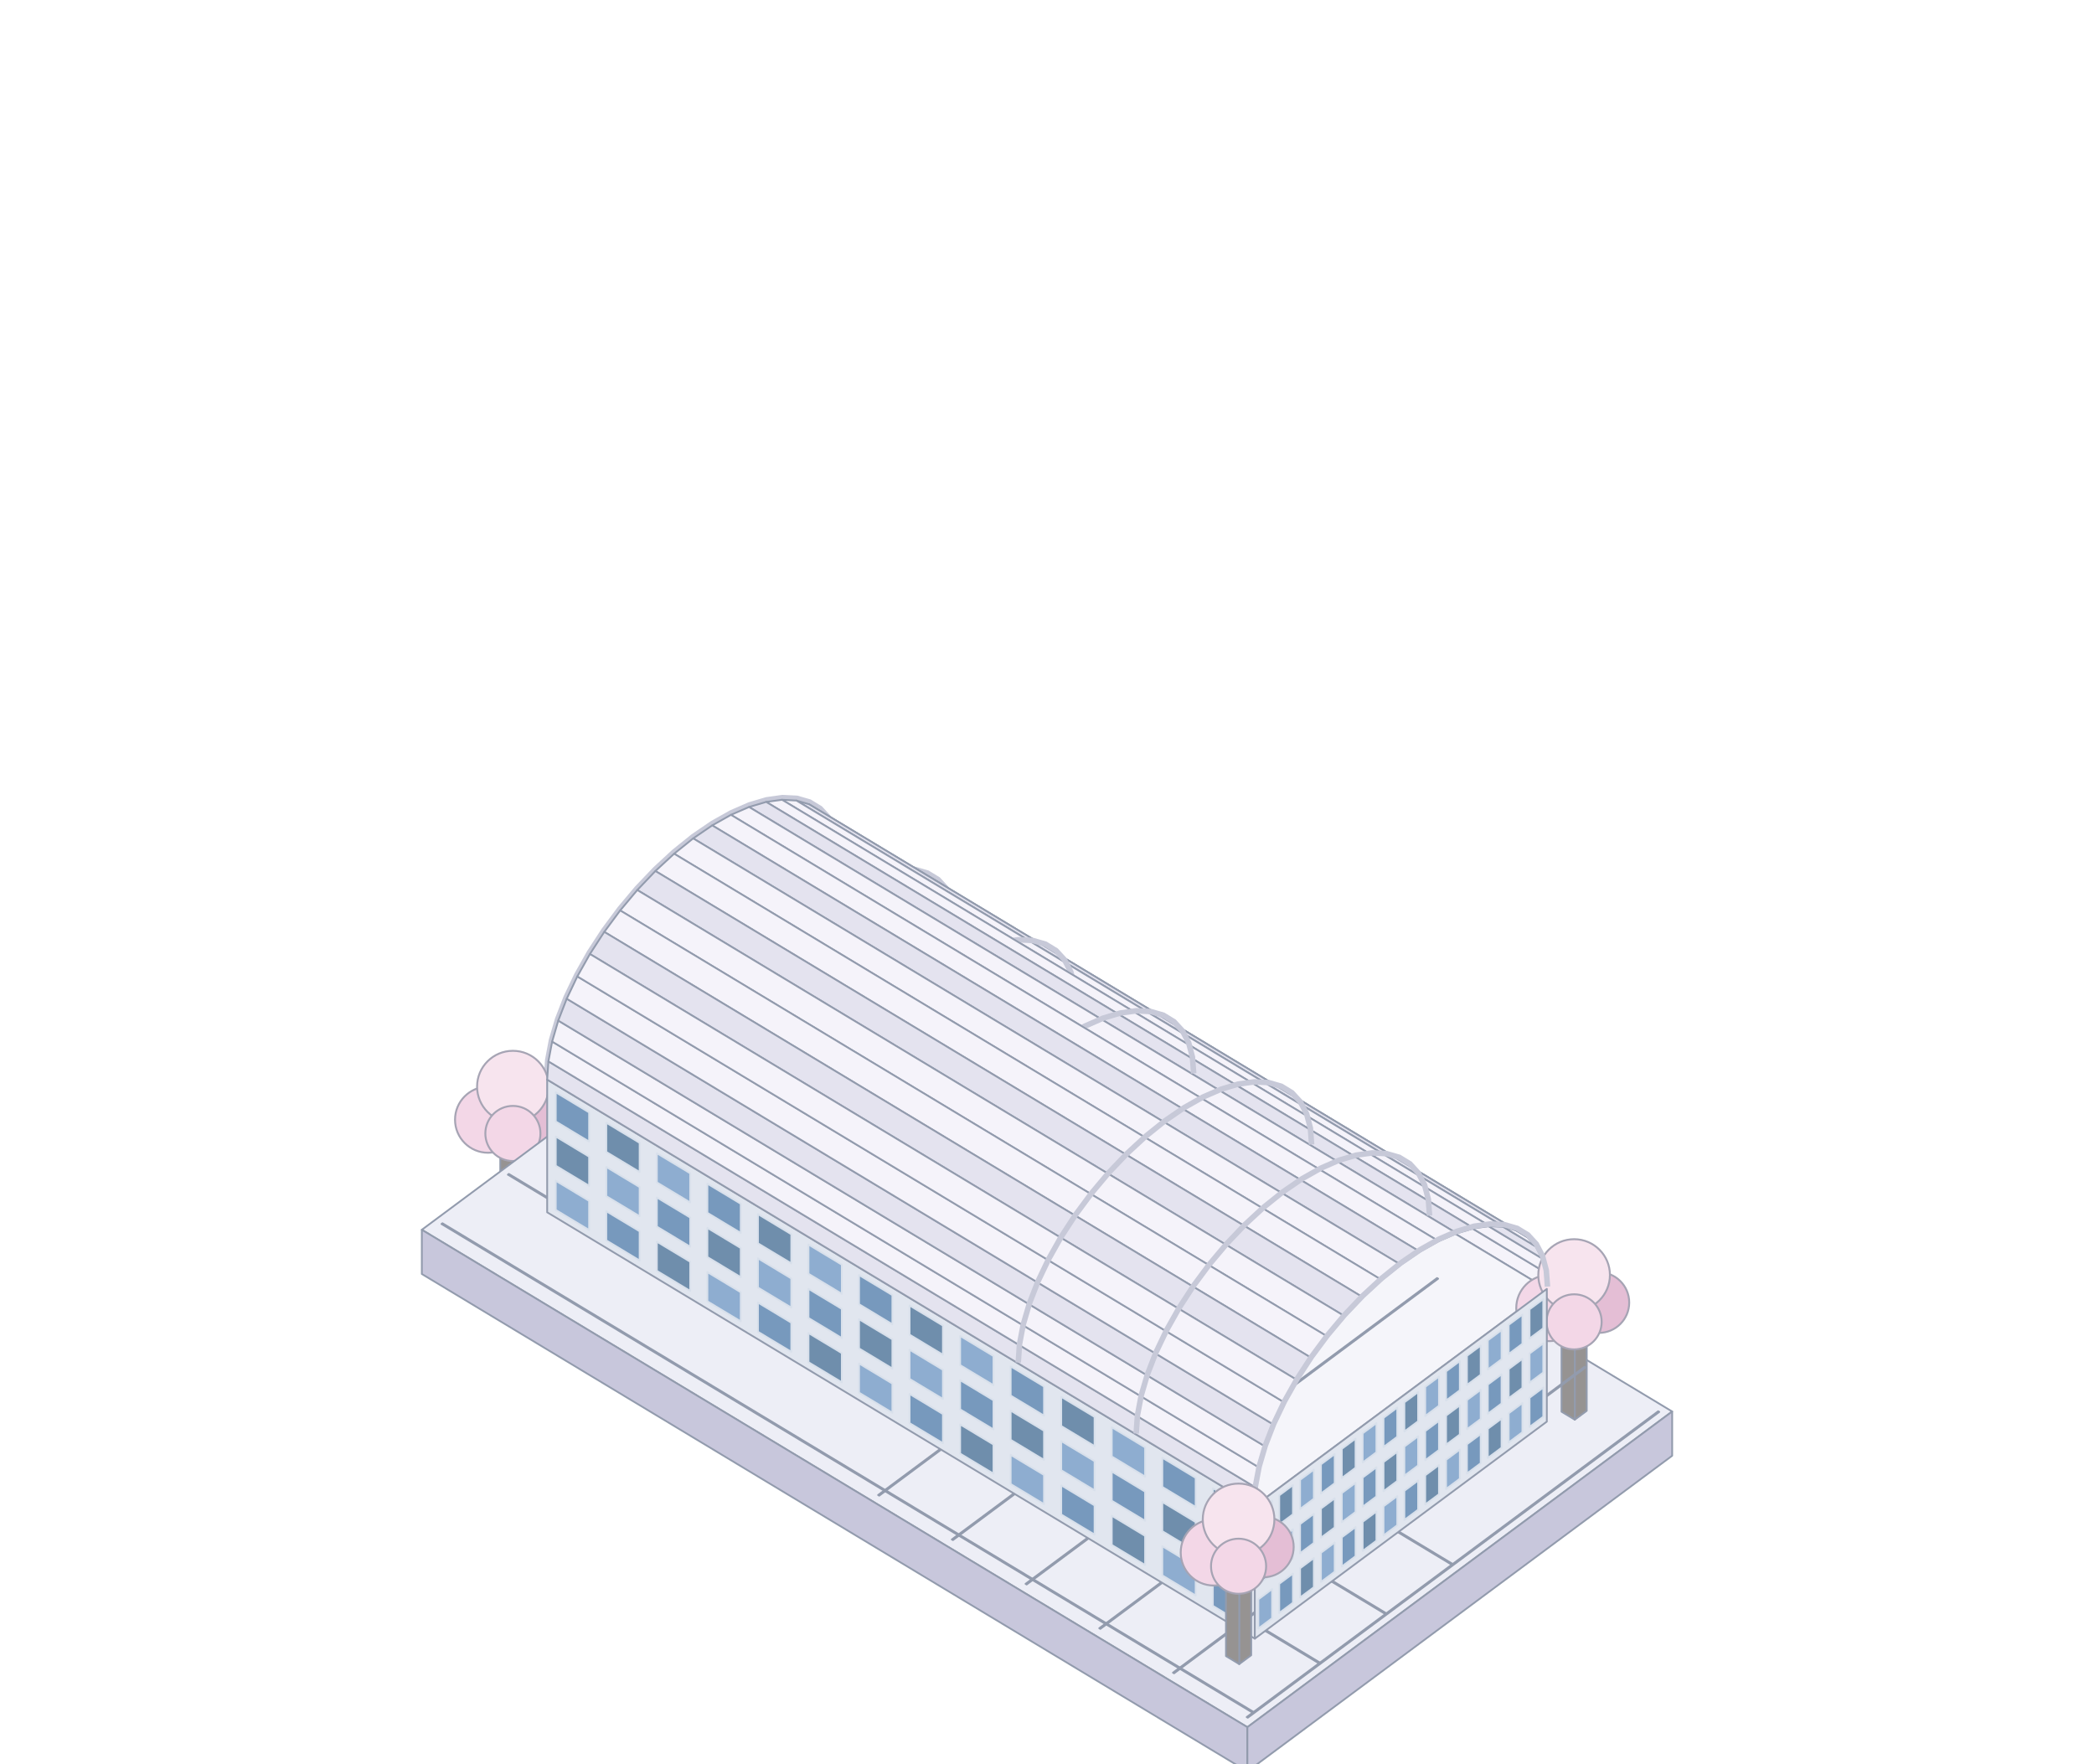
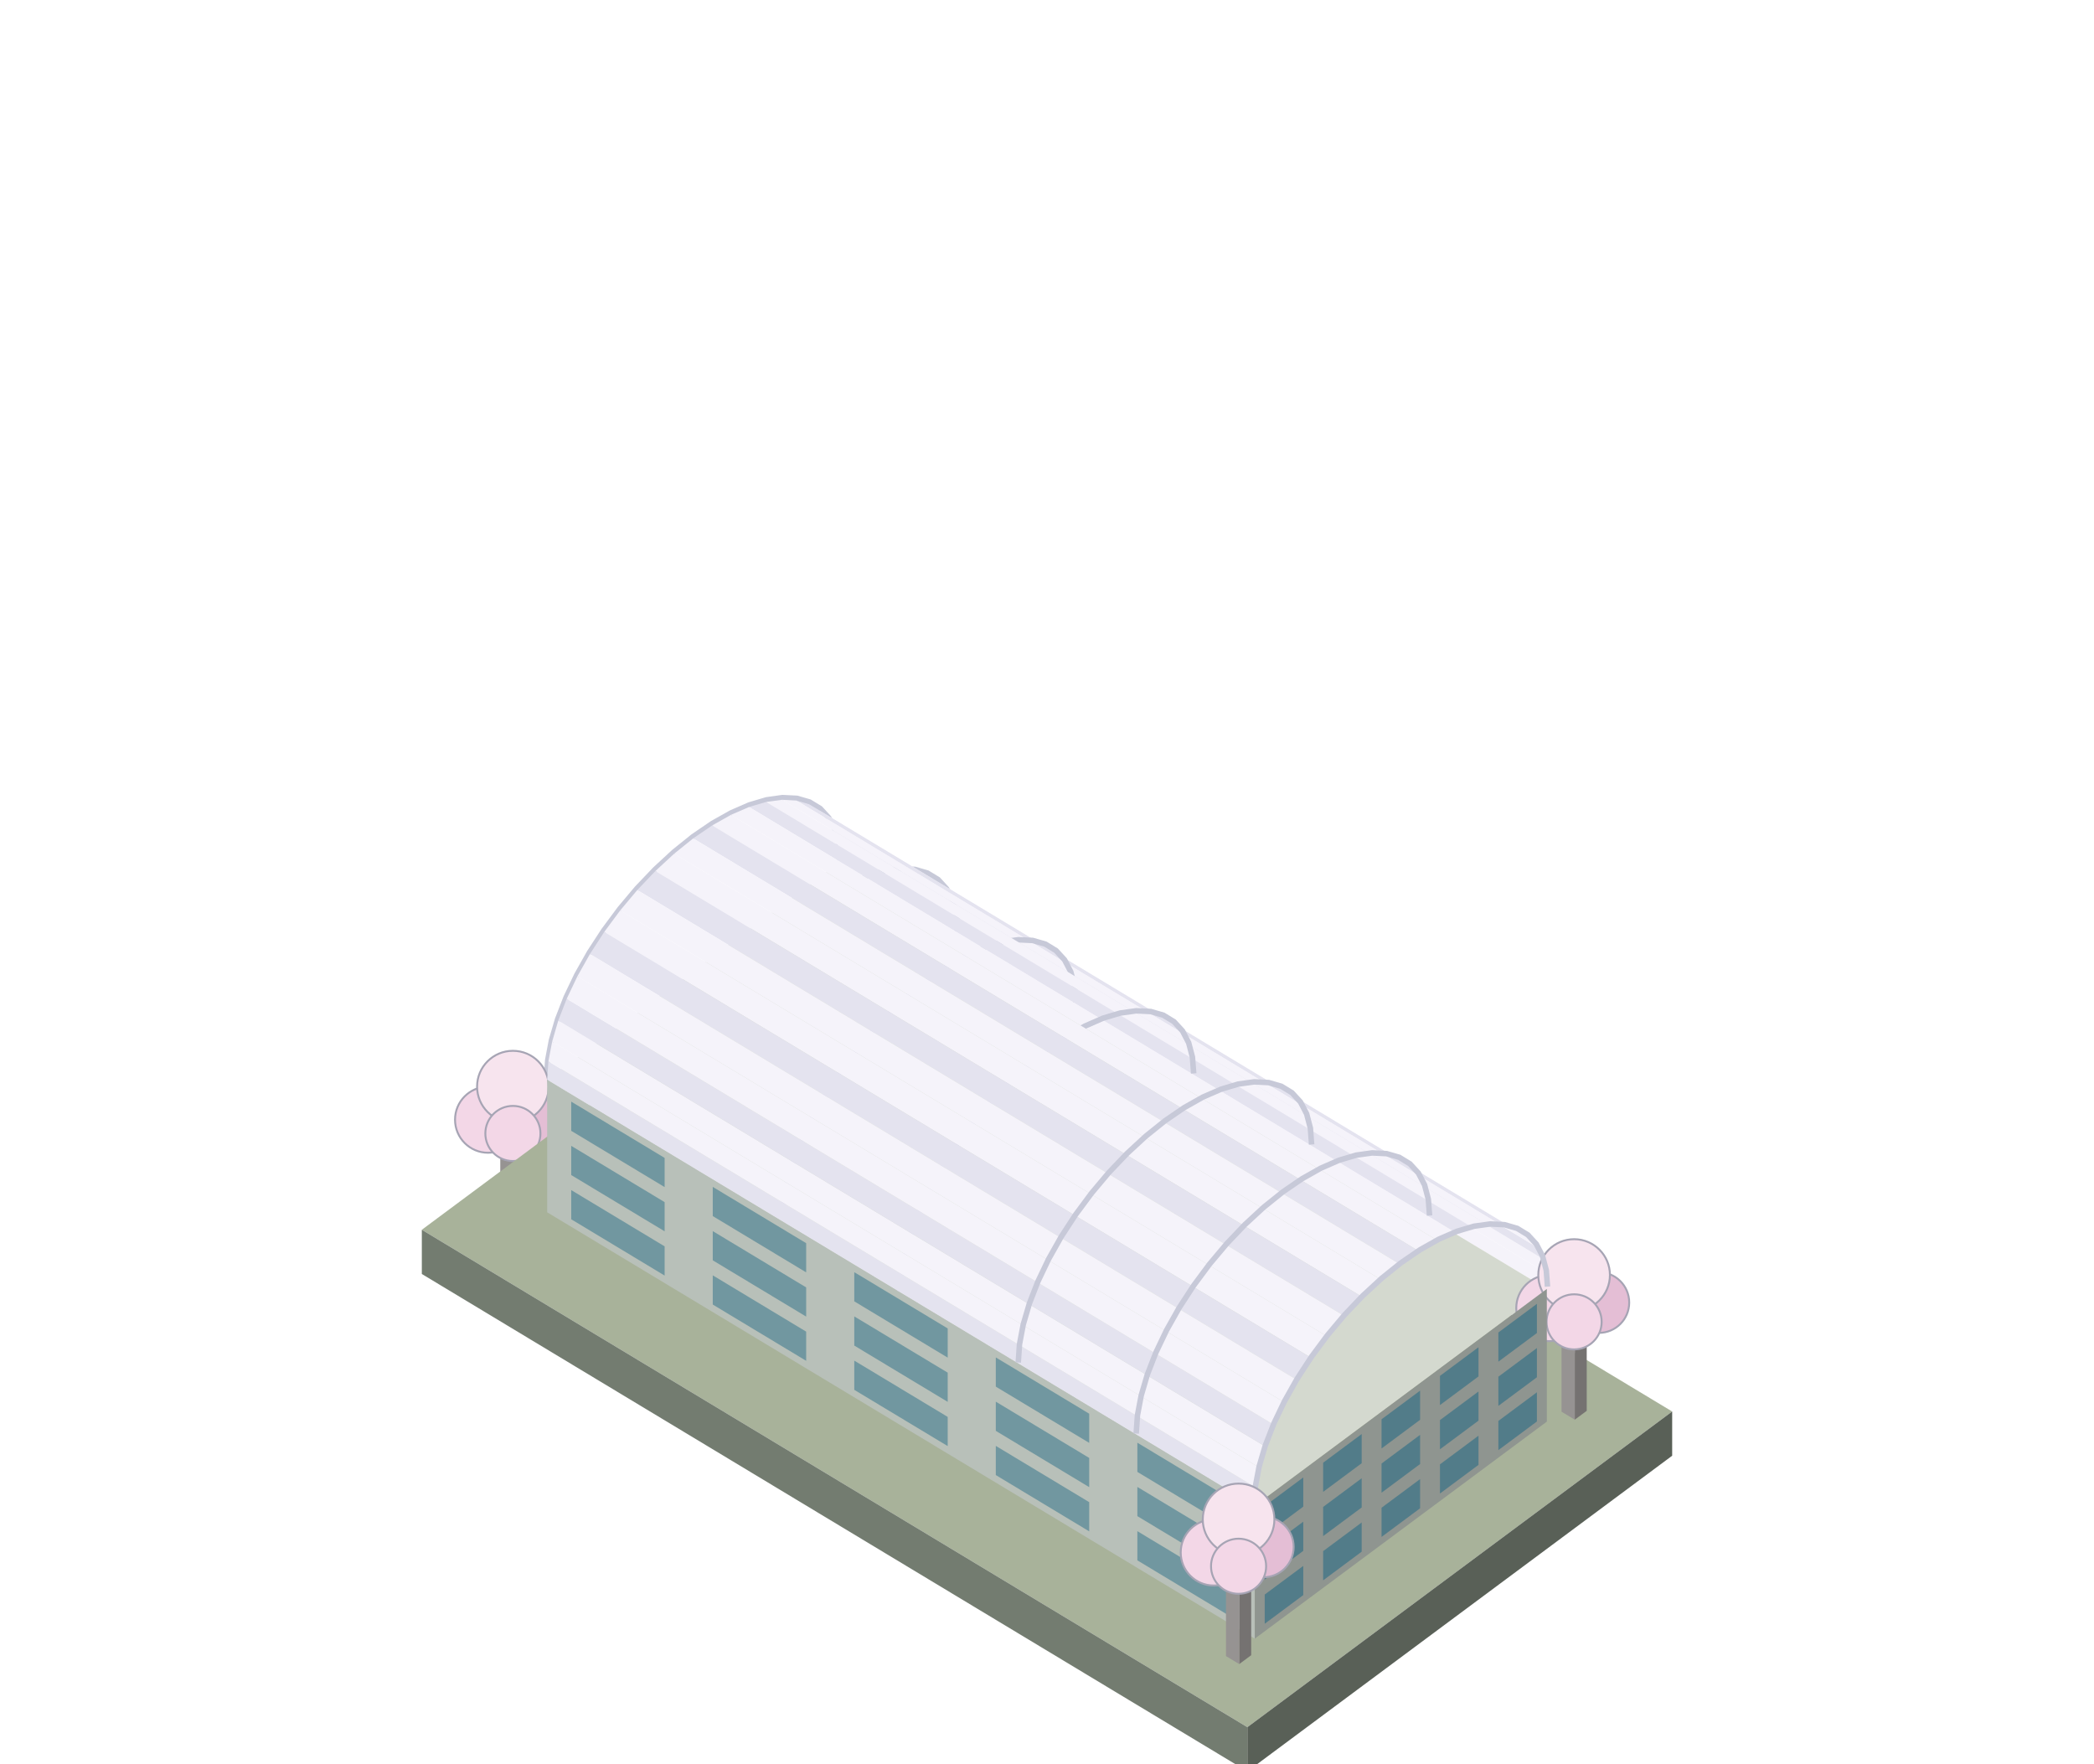
<svg xmlns="http://www.w3.org/2000/svg" width="760" height="640" viewBox="0 0 760 640">
-   <polygon points="307.53,334.90 307.93,335.14 158.58,446.13 158.18,445.89" fill="#d5d9e5" stroke="#929bad" stroke-width="0.65" stroke-linejoin="round" />
-   <polygon points="334.29,351.02 334.69,351.26 185.34,462.25 184.94,462.01" fill="#d5d9e5" stroke="#929bad" stroke-width="0.65" stroke-linejoin="round" />
-   <polygon points="361.04,367.14 361.44,367.38 212.09,478.37 211.69,478.12" fill="#d5d9e5" stroke="#929bad" stroke-width="0.65" stroke-linejoin="round" />
-   <polygon points="305.12,336.55 599.41,513.86 599.05,514.13 304.76,336.82" fill="#d5d9e5" stroke="#929bad" stroke-width="0.65" stroke-linejoin="round" />
-   <polygon points="387.79,383.25 388.19,383.50 238.84,494.48 238.44,494.24" fill="#d5d9e5" stroke="#929bad" stroke-width="0.65" stroke-linejoin="round" />
-   <polygon points="281.03,354.46 575.32,531.76 574.96,532.03 280.67,354.72" fill="#d5d9e5" stroke="#929bad" stroke-width="0.65" stroke-linejoin="round" />
-   <polygon points="414.55,399.37 414.95,399.61 265.60,510.60 265.20,510.36" fill="#d5d9e5" stroke="#929bad" stroke-width="0.65" stroke-linejoin="round" />
-   <polygon points="190.72,443.68 186.39,446.90 186.39,418.81 190.72,415.58" fill="#969392" stroke="#929bad" stroke-width="0.65" stroke-linejoin="round" />
-   <polygon points="186.39,446.90 181.57,444.00 181.57,415.91 186.39,418.81" fill="#969392" stroke="#929bad" stroke-width="0.65" stroke-linejoin="round" />
-   <polygon points="256.95,372.36 551.23,549.66 550.87,549.93 256.58,372.63" fill="#d5d9e5" stroke="#929bad" stroke-width="0.65" stroke-linejoin="round" />
-   <polygon points="185.91,412.68 190.72,415.58 186.39,418.81 181.57,415.91" fill="#aaa0a1" stroke="#929bad" stroke-width="0.65" stroke-linejoin="round" />
-   <polygon points="441.30,415.49 441.70,415.73 292.35,526.72 291.95,526.48" fill="#d5d9e5" stroke="#929bad" stroke-width="0.65" stroke-linejoin="round" />
+   <polygon points="190.72,443.68 186.39,446.90 186.39,418.81 190.72,415.58" fill="#757271" stroke="none" stroke-width="0" stroke-linejoin="round" />
+   <polygon points="186.39,446.90 181.57,444.00 181.57,415.91 186.39,418.81" fill="#969392" stroke="none" stroke-width="0" stroke-linejoin="round" />
+   <polygon points="185.91,412.68 190.72,415.58 186.39,418.81 181.57,415.91" fill="#aaa0a1" stroke="none" stroke-width="0" stroke-linejoin="round" />
  <polyline points="198.35,391.34 198.80,384.72 200.16,377.53 202.40,369.90 205.48,361.96 209.35,353.85 213.94,345.70 219.18,337.66 224.97,329.86 231.21,322.43 237.81,315.51 244.64,309.20 251.58,303.62 258.53,298.87 265.36,295.03 271.96,292.15 278.20,290.30 283.99,289.49 289.23,289.75 293.82,291.08 297.69,293.44 300.77,296.80 303.01,301.10 304.37,306.27 304.82,312.22" fill="none" stroke="#c7c9d8" stroke-width="2" />
  <circle cx="177.15" cy="406.38" r="12" fill="#f3d7e7" stroke="#a6a4b4" stroke-width=".7" />
  <circle cx="195.15" cy="404.38" r="11" fill="#e4bed5" stroke="#a6a4b4" stroke-width=".7" />
  <circle cx="186.15" cy="394.38" r="13" fill="#f7e4ee" stroke="#a6a4b4" stroke-width=".7" />
  <circle cx="186.15" cy="411.38" r="10" fill="#f3d7e7" stroke="#a6a4b4" stroke-width=".7" />
-   <polygon points="307.27,331.76 606.90,512.29 452.73,626.86 153.10,446.33" fill="#edeef6" stroke="#929bad" stroke-width="0.65" stroke-linejoin="round" />
-   <polygon points="232.86,390.26 527.14,567.56 526.78,567.83 232.50,390.53" fill="#d5d9e5" stroke="#929bad" stroke-width="0.65" stroke-linejoin="round" />
-   <polygon points="304.13,307.12 304.58,313.07 561.41,467.80 560.96,461.86" fill="#f5f3fa" stroke="#929bad" stroke-width="0.65" stroke-linejoin="round" />
-   <polygon points="468.05,431.61 468.45,431.85 319.10,542.84 318.70,542.60" fill="#d5d9e5" stroke="#929bad" stroke-width="0.65" stroke-linejoin="round" />
-   <polygon points="302.77,301.94 304.13,307.12 560.96,461.86 559.60,456.68" fill="#f5f3fa" stroke="#929bad" stroke-width="0.65" stroke-linejoin="round" />
-   <polygon points="300.55,297.64 302.77,301.94 559.60,456.68 557.38,452.37" fill="#e4e3ef" stroke="#929bad" stroke-width="0.65" stroke-linejoin="round" />
-   <polygon points="208.77,408.16 503.05,585.46 502.69,585.73 208.41,408.43" fill="#d5d9e5" stroke="#929bad" stroke-width="0.65" stroke-linejoin="round" />
+   <polygon points="307.27,331.76 606.90,512.29 452.73,626.86 153.10,446.33" fill="#a8b29a" stroke="none" stroke-width="0" stroke-linejoin="round" />
+   <polygon points="304.13,307.12 304.58,313.07 561.41,467.80 560.96,461.86" fill="#f5f3fa" stroke="none" stroke-width="0" stroke-linejoin="round" />
+   <polygon points="302.77,301.94 304.13,307.12 560.96,461.86 559.60,456.68" fill="#f5f3fa" stroke="none" stroke-width="0" stroke-linejoin="round" />
+   <polygon points="300.55,297.64 302.77,301.94 559.60,456.68 557.38,452.37" fill="#e4e3ef" stroke="none" stroke-width="0" stroke-linejoin="round" />
  <polyline points="241.15,417.13 241.61,410.51 242.97,403.32 245.21,395.69 248.29,387.75 252.15,379.64 256.75,371.49 261.98,363.45 267.77,355.65 274.02,348.22 280.61,341.29 287.44,334.99 294.39,329.41 301.34,324.66 308.17,320.82 314.76,317.94 321.01,316.09 326.80,315.28 332.03,315.54 336.62,316.87 340.49,319.23 343.57,322.59 345.81,326.89 347.17,332.06 347.63,338.01" fill="none" stroke="#c7c9d8" stroke-width="2" />
-   <polygon points="297.48,294.26 300.55,297.64 557.38,452.37 554.31,449.00" fill="#f5f3fa" stroke="#929bad" stroke-width="0.65" stroke-linejoin="round" />
-   <polygon points="494.80,447.73 495.21,447.97 345.86,558.96 345.45,558.72" fill="#d5d9e5" stroke="#929bad" stroke-width="0.65" stroke-linejoin="round" />
-   <polygon points="293.63,291.89 297.48,294.26 554.31,449.00 550.46,446.63" fill="#f5f3fa" stroke="#929bad" stroke-width="0.65" stroke-linejoin="round" />
-   <polygon points="184.68,426.06 478.97,603.36 478.60,603.63 184.32,426.33" fill="#d5d9e5" stroke="#929bad" stroke-width="0.65" stroke-linejoin="round" />
-   <polygon points="289.06,290.55 293.63,291.89 550.46,446.63 545.89,445.29" fill="#e4e3ef" stroke="#929bad" stroke-width="0.65" stroke-linejoin="round" />
-   <polygon points="304.58,313.07 561.41,467.80 455.42,546.57 198.59,391.83" fill="#f5f5fa" stroke="#929bad" stroke-width="0.65" stroke-linejoin="round" />
-   <polygon points="521.56,463.85 521.96,464.09 372.61,575.08 372.21,574.83" fill="#d5d9e5" stroke="#929bad" stroke-width="0.65" stroke-linejoin="round" />
-   <polygon points="283.85,290.27 289.06,290.55 545.89,445.29 540.68,445.01" fill="#f5f3fa" stroke="#929bad" stroke-width="0.65" stroke-linejoin="round" />
+   <polygon points="297.48,294.26 300.55,297.64 557.38,452.37 554.31,449.00" fill="#f5f3fa" stroke="none" stroke-width="0" stroke-linejoin="round" />
+   <polygon points="293.63,291.89 297.48,294.26 554.31,449.00 550.46,446.63" fill="#f5f3fa" stroke="none" stroke-width="0" stroke-linejoin="round" />
+   <polygon points="289.06,290.55 293.63,291.89 550.46,446.63 545.89,445.29" fill="#e4e3ef" stroke="none" stroke-width="0" stroke-linejoin="round" />
+   <polygon points="304.58,313.07 561.41,467.80 455.42,546.57 198.59,391.83" fill="#d4d9cf" stroke="none" stroke-width="0" stroke-linejoin="round" />
+   <polygon points="283.85,290.27 289.06,290.55 545.89,445.29 540.68,445.01" fill="#f5f3fa" stroke="none" stroke-width="0" stroke-linejoin="round" />
  <polyline points="283.96,442.92 284.41,436.30 285.77,429.11 288.01,421.48 291.09,413.54 294.96,405.43 299.55,397.28 304.79,389.24 310.58,381.44 316.82,374.01 323.42,367.08 330.25,360.78 337.19,355.20 344.14,350.45 350.97,346.61 357.57,343.73 363.81,341.87 369.60,341.07 374.84,341.33 379.43,342.66 383.30,345.02 386.38,348.38 388.62,352.68 389.98,357.85 390.43,363.80" fill="none" stroke="#c7c9d8" stroke-width="2" />
-   <polygon points="575.89,512.04 571.55,515.26 571.55,487.17 575.89,483.95" fill="#969392" stroke="#929bad" stroke-width="0.65" stroke-linejoin="round" />
-   <polygon points="571.55,515.26 566.74,512.36 566.74,484.27 571.55,487.17" fill="#969392" stroke="#929bad" stroke-width="0.65" stroke-linejoin="round" />
-   <polygon points="278.08,291.05 283.85,290.27 540.68,445.01 534.91,445.79" fill="#f5f3fa" stroke="#929bad" stroke-width="0.65" stroke-linejoin="round" />
-   <polygon points="452.73,642.91 153.10,462.38 153.10,446.33 452.73,626.86" fill="#c8c7dc" stroke="#929bad" stroke-width="0.65" stroke-linejoin="round" />
-   <polygon points="160.59,443.96 454.88,621.27 454.52,621.53 160.23,444.23" fill="#d5d9e5" stroke="#929bad" stroke-width="0.65" stroke-linejoin="round" />
-   <polygon points="548.31,479.96 548.71,480.21 399.36,591.19 398.96,590.95" fill="#d5d9e5" stroke="#929bad" stroke-width="0.65" stroke-linejoin="round" />
-   <polygon points="271.86,292.89 278.08,291.05 534.91,445.79 528.70,447.63" fill="#e4e3ef" stroke="#929bad" stroke-width="0.65" stroke-linejoin="round" />
-   <polygon points="571.07,481.05 575.89,483.95 571.55,487.17 566.74,484.27" fill="#aaa0a1" stroke="#929bad" stroke-width="0.65" stroke-linejoin="round" />
-   <polygon points="455.42,594.73 198.59,439.99 198.59,391.83 455.42,546.57" fill="#e1e6ef" stroke="#929bad" stroke-width="0.65" stroke-linejoin="round" />
-   <polygon points="452.30,590.12 440.19,582.82 440.19,572.23 452.30,579.52" fill="#7799bd" stroke="#d8e0eb" stroke-width="0.65" stroke-linejoin="round" />
-   <polygon points="433.96,579.07 421.85,571.77 421.85,561.18 433.96,568.47" fill="#8eadd0" stroke="#d8e0eb" stroke-width="0.65" stroke-linejoin="round" />
-   <polygon points="415.61,568.01 403.50,560.72 403.50,550.12 415.61,557.42" fill="#6f8eac" stroke="#d8e0eb" stroke-width="0.65" stroke-linejoin="round" />
-   <polygon points="397.27,556.96 385.16,549.67 385.16,539.07 397.27,546.37" fill="#7799bd" stroke="#d8e0eb" stroke-width="0.65" stroke-linejoin="round" />
-   <polygon points="378.92,545.91 366.81,538.61 366.81,528.02 378.92,535.31" fill="#8eadd0" stroke="#d8e0eb" stroke-width="0.65" stroke-linejoin="round" />
-   <polygon points="360.58,534.85 348.47,527.56 348.47,516.97 360.58,524.26" fill="#6f8eac" stroke="#d8e0eb" stroke-width="0.65" stroke-linejoin="round" />
-   <polygon points="342.23,523.80 330.12,516.51 330.12,505.91 342.23,513.21" fill="#7799bd" stroke="#d8e0eb" stroke-width="0.65" stroke-linejoin="round" />
-   <polygon points="323.89,512.75 311.78,505.45 311.78,494.86 323.89,502.16" fill="#8eadd0" stroke="#d8e0eb" stroke-width="0.65" stroke-linejoin="round" />
-   <polygon points="305.54,501.70 293.43,494.40 293.43,483.81 305.54,491.10" fill="#6f8eac" stroke="#d8e0eb" stroke-width="0.65" stroke-linejoin="round" />
-   <polygon points="287.20,490.64 275.09,483.35 275.09,472.75 287.20,480.05" fill="#7799bd" stroke="#d8e0eb" stroke-width="0.65" stroke-linejoin="round" />
-   <polygon points="268.85,479.59 256.74,472.30 256.74,461.70 268.85,469.00" fill="#8eadd0" stroke="#d8e0eb" stroke-width="0.65" stroke-linejoin="round" />
-   <polygon points="250.51,468.54 238.40,461.24 238.40,450.65 250.51,457.94" fill="#6f8eac" stroke="#d8e0eb" stroke-width="0.65" stroke-linejoin="round" />
-   <polygon points="232.16,457.49 220.05,450.19 220.05,439.60 232.16,446.89" fill="#7799bd" stroke="#d8e0eb" stroke-width="0.65" stroke-linejoin="round" />
-   <polygon points="213.82,446.43 201.71,439.14 201.71,428.54 213.82,435.84" fill="#8eadd0" stroke="#d8e0eb" stroke-width="0.65" stroke-linejoin="round" />
-   <polygon points="452.30,574.07 440.19,566.77 440.19,556.18 452.30,563.47" fill="#8eadd0" stroke="#d8e0eb" stroke-width="0.65" stroke-linejoin="round" />
-   <polygon points="433.96,563.01 421.85,555.72 421.85,545.12 433.96,552.42" fill="#6f8eac" stroke="#d8e0eb" stroke-width="0.65" stroke-linejoin="round" />
-   <polygon points="415.61,551.96 403.50,544.67 403.50,534.07 415.61,541.37" fill="#7799bd" stroke="#d8e0eb" stroke-width="0.65" stroke-linejoin="round" />
-   <polygon points="397.27,540.91 385.16,533.61 385.16,523.02 397.27,530.31" fill="#8eadd0" stroke="#d8e0eb" stroke-width="0.65" stroke-linejoin="round" />
-   <polygon points="378.92,529.86 366.81,522.56 366.81,511.97 378.92,519.26" fill="#6f8eac" stroke="#d8e0eb" stroke-width="0.65" stroke-linejoin="round" />
-   <polygon points="360.58,518.80 348.47,511.51 348.47,500.91 360.58,508.21" fill="#7799bd" stroke="#d8e0eb" stroke-width="0.65" stroke-linejoin="round" />
-   <polygon points="342.23,507.75 330.12,500.46 330.12,489.86 342.23,497.16" fill="#8eadd0" stroke="#d8e0eb" stroke-width="0.65" stroke-linejoin="round" />
-   <polygon points="323.89,496.70 311.78,489.40 311.78,478.81 323.89,486.10" fill="#6f8eac" stroke="#d8e0eb" stroke-width="0.65" stroke-linejoin="round" />
-   <polygon points="305.54,485.64 293.43,478.35 293.43,467.76 305.54,475.05" fill="#7799bd" stroke="#d8e0eb" stroke-width="0.65" stroke-linejoin="round" />
-   <polygon points="287.20,474.59 275.09,467.30 275.09,456.70 287.20,464.00" fill="#8eadd0" stroke="#d8e0eb" stroke-width="0.65" stroke-linejoin="round" />
-   <polygon points="268.85,463.54 256.74,456.24 256.74,445.65 268.85,452.95" fill="#6f8eac" stroke="#d8e0eb" stroke-width="0.65" stroke-linejoin="round" />
-   <polygon points="250.51,452.49 238.40,445.19 238.40,434.60 250.51,441.89" fill="#7799bd" stroke="#d8e0eb" stroke-width="0.65" stroke-linejoin="round" />
-   <polygon points="232.16,441.43 220.05,434.14 220.05,423.54 232.16,430.84" fill="#8eadd0" stroke="#d8e0eb" stroke-width="0.65" stroke-linejoin="round" />
-   <polygon points="213.82,430.38 201.71,423.09 201.71,412.49 213.82,419.79" fill="#6f8eac" stroke="#d8e0eb" stroke-width="0.65" stroke-linejoin="round" />
-   <polygon points="452.30,558.01 440.19,550.72 440.19,540.13 452.30,547.42" fill="#6f8eac" stroke="#d8e0eb" stroke-width="0.65" stroke-linejoin="round" />
-   <polygon points="433.96,546.96 421.85,539.67 421.85,529.07 433.96,536.37" fill="#7799bd" stroke="#d8e0eb" stroke-width="0.65" stroke-linejoin="round" />
-   <polygon points="415.61,535.91 403.50,528.61 403.50,518.02 415.61,525.31" fill="#8eadd0" stroke="#d8e0eb" stroke-width="0.65" stroke-linejoin="round" />
-   <polygon points="397.27,524.86 385.16,517.56 385.16,506.97 397.27,514.26" fill="#6f8eac" stroke="#d8e0eb" stroke-width="0.65" stroke-linejoin="round" />
-   <polygon points="378.92,513.80 366.81,506.51 366.81,495.91 378.92,503.21" fill="#7799bd" stroke="#d8e0eb" stroke-width="0.65" stroke-linejoin="round" />
-   <polygon points="360.58,502.75 348.47,495.46 348.47,484.86 360.58,492.16" fill="#8eadd0" stroke="#d8e0eb" stroke-width="0.65" stroke-linejoin="round" />
-   <polygon points="342.23,491.70 330.12,484.40 330.12,473.81 342.23,481.10" fill="#6f8eac" stroke="#d8e0eb" stroke-width="0.65" stroke-linejoin="round" />
-   <polygon points="323.89,480.65 311.78,473.35 311.78,462.76 323.89,470.05" fill="#7799bd" stroke="#d8e0eb" stroke-width="0.65" stroke-linejoin="round" />
-   <polygon points="305.54,469.59 293.43,462.30 293.43,451.70 305.54,459.00" fill="#8eadd0" stroke="#d8e0eb" stroke-width="0.65" stroke-linejoin="round" />
-   <polygon points="287.20,458.54 275.09,451.25 275.09,440.65 287.20,447.95" fill="#6f8eac" stroke="#d8e0eb" stroke-width="0.65" stroke-linejoin="round" />
-   <polygon points="268.85,447.49 256.74,440.19 256.74,429.60 268.85,436.89" fill="#7799bd" stroke="#d8e0eb" stroke-width="0.65" stroke-linejoin="round" />
-   <polygon points="250.51,436.43 238.40,429.14 238.40,418.55 250.51,425.84" fill="#8eadd0" stroke="#d8e0eb" stroke-width="0.65" stroke-linejoin="round" />
-   <polygon points="232.16,425.38 220.05,418.09 220.05,407.49 232.16,414.79" fill="#6f8eac" stroke="#d8e0eb" stroke-width="0.65" stroke-linejoin="round" />
-   <polygon points="213.82,414.33 201.71,407.03 201.71,396.44 213.82,403.74" fill="#7799bd" stroke="#d8e0eb" stroke-width="0.65" stroke-linejoin="round" />
-   <polygon points="265.30,295.74 271.86,292.89 528.70,447.63 522.13,450.48" fill="#f5f3fa" stroke="#929bad" stroke-width="0.65" stroke-linejoin="round" />
+   <polygon points="575.89,512.04 571.55,515.26 571.55,487.17 575.89,483.95" fill="#757271" stroke="none" stroke-width="0" stroke-linejoin="round" />
+   <polygon points="571.55,515.26 566.74,512.36 566.74,484.27 571.55,487.17" fill="#969392" stroke="none" stroke-width="0" stroke-linejoin="round" />
+   <polygon points="278.08,291.05 283.85,290.27 540.68,445.01 534.91,445.79" fill="#f5f3fa" stroke="none" stroke-width="0" stroke-linejoin="round" />
+   <polygon points="452.73,642.91 153.10,462.38 153.10,446.33 452.73,626.86" fill="#737c70" stroke="none" stroke-width="0" stroke-linejoin="round" />
+   <polygon points="271.86,292.89 278.08,291.05 534.91,445.79 528.70,447.63" fill="#e4e3ef" stroke="none" stroke-width="0" stroke-linejoin="round" />
+   <polygon points="571.07,481.05 575.89,483.95 571.55,487.17 566.74,484.27" fill="#aaa0a1" stroke="none" stroke-width="0" stroke-linejoin="round" />
+   <polygon points="455.42,594.73 198.59,439.99 198.59,391.83 455.42,546.57" fill="#b8c0b9" stroke="none" stroke-width="0" stroke-linejoin="round" />
+   <polygon points="446.69,586.74 412.79,566.31 412.79,555.72 446.69,576.14" fill="#7197a0" stroke="none" stroke-width="0" stroke-linejoin="round" />
+   <polygon points="395.32,555.79 361.42,535.36 361.42,524.77 395.32,545.19" fill="#7197a0" stroke="none" stroke-width="0" stroke-linejoin="round" />
+   <polygon points="343.96,524.84 310.05,504.42 310.05,493.82 343.96,514.25" fill="#7197a0" stroke="none" stroke-width="0" stroke-linejoin="round" />
+   <polygon points="292.59,493.89 258.69,473.47 258.69,462.87 292.59,483.30" fill="#7197a0" stroke="none" stroke-width="0" stroke-linejoin="round" />
+   <polygon points="241.22,462.95 207.32,442.52 207.32,431.93 241.22,452.35" fill="#7197a0" stroke="none" stroke-width="0" stroke-linejoin="round" />
+   <polygon points="446.69,570.68 412.79,550.26 412.79,539.66 446.69,560.09" fill="#7197a0" stroke="none" stroke-width="0" stroke-linejoin="round" />
+   <polygon points="395.32,539.74 361.42,519.31 361.42,508.72 395.32,529.14" fill="#7197a0" stroke="none" stroke-width="0" stroke-linejoin="round" />
+   <polygon points="343.96,508.79 310.05,488.36 310.05,477.77 343.96,498.19" fill="#7197a0" stroke="none" stroke-width="0" stroke-linejoin="round" />
+   <polygon points="292.59,477.84 258.69,457.42 258.69,446.82 292.59,467.25" fill="#7197a0" stroke="none" stroke-width="0" stroke-linejoin="round" />
+   <polygon points="241.22,446.89 207.32,426.47 207.32,415.87 241.22,436.30" fill="#7197a0" stroke="none" stroke-width="0" stroke-linejoin="round" />
+   <polygon points="446.69,554.63 412.79,534.21 412.79,523.61 446.69,544.04" fill="#7197a0" stroke="none" stroke-width="0" stroke-linejoin="round" />
+   <polygon points="395.32,523.68 361.42,503.26 361.42,492.66 395.32,513.09" fill="#7197a0" stroke="none" stroke-width="0" stroke-linejoin="round" />
+   <polygon points="343.96,492.74 310.05,472.31 310.05,461.72 343.96,482.14" fill="#7197a0" stroke="none" stroke-width="0" stroke-linejoin="round" />
+   <polygon points="292.59,461.79 258.69,441.36 258.69,430.77 292.59,451.20" fill="#7197a0" stroke="none" stroke-width="0" stroke-linejoin="round" />
+   <polygon points="241.22,430.84 207.32,410.42 207.32,399.82 241.22,420.25" fill="#7197a0" stroke="none" stroke-width="0" stroke-linejoin="round" />
+   <polygon points="265.30,295.74 271.86,292.89 528.70,447.63 522.13,450.48" fill="#f5f3fa" stroke="none" stroke-width="0" stroke-linejoin="round" />
  <circle cx="562.31" cy="474.75" r="12" fill="#f3d7e7" stroke="#a6a4b4" stroke-width=".7" />
  <circle cx="580.31" cy="472.75" r="11" fill="#e4bed5" stroke="#a6a4b4" stroke-width=".7" />
  <circle cx="571.31" cy="462.75" r="13" fill="#f7e4ee" stroke="#a6a4b4" stroke-width=".7" />
  <circle cx="571.31" cy="479.75" r="10" fill="#f3d7e7" stroke="#a6a4b4" stroke-width=".7" />
  <polyline points="326.76,468.71 327.22,462.09 328.58,454.90 330.82,447.27 333.90,439.33 337.77,431.22 342.36,423.07 347.59,415.03 353.38,407.23 359.63,399.80 366.22,392.87 373.05,386.57 380.00,380.99 386.95,376.24 393.78,372.40 400.37,369.52 406.62,367.66 412.41,366.86 417.64,367.12 422.23,368.45 426.10,370.81 429.18,374.17 431.42,378.47 432.78,383.64 433.24,389.59" fill="none" stroke="#c7c9d8" stroke-width="2" />
-   <polygon points="258.50,299.57 265.30,295.74 522.13,450.48 515.33,454.30" fill="#f5f3fa" stroke="#929bad" stroke-width="0.65" stroke-linejoin="round" />
-   <polygon points="575.06,496.08 575.47,496.32 426.12,607.31 425.71,607.07" fill="#d5d9e5" stroke="#929bad" stroke-width="0.65" stroke-linejoin="round" />
-   <polygon points="251.58,304.29 258.50,299.57 515.33,454.30 508.42,459.03" fill="#e4e3ef" stroke="#929bad" stroke-width="0.65" stroke-linejoin="round" />
-   <polygon points="244.67,309.85 251.58,304.29 508.42,459.03 501.50,464.58" fill="#f5f3fa" stroke="#929bad" stroke-width="0.65" stroke-linejoin="round" />
-   <polygon points="198.59,391.83 199.04,385.21 455.87,539.95 455.42,546.57" fill="#e4e3ef" stroke="#929bad" stroke-width="0.65" stroke-linejoin="round" />
-   <polygon points="606.90,528.34 452.73,642.91 452.73,626.86 606.90,512.29" fill="#c8c7dc" stroke="#929bad" stroke-width="0.65" stroke-linejoin="round" />
-   <polygon points="237.87,316.13 244.67,309.85 501.50,464.58 494.70,470.87" fill="#f5f3fa" stroke="#929bad" stroke-width="0.65" stroke-linejoin="round" />
-   <polygon points="199.04,385.21 200.40,378.03 457.23,532.76 455.87,539.95" fill="#f5f3fa" stroke="#929bad" stroke-width="0.65" stroke-linejoin="round" />
-   <polygon points="601.82,512.20 602.22,512.44 452.87,623.43 452.47,623.19" fill="#d5d9e5" stroke="#929bad" stroke-width="0.65" stroke-linejoin="round" />
-   <polygon points="231.30,323.03 237.87,316.13 494.70,470.87 488.14,477.77" fill="#e4e3ef" stroke="#929bad" stroke-width="0.65" stroke-linejoin="round" />
-   <polygon points="200.40,378.03 202.62,370.41 459.45,525.14 457.23,532.76" fill="#f5f3fa" stroke="#929bad" stroke-width="0.65" stroke-linejoin="round" />
-   <polygon points="225.09,330.44 231.30,323.03 488.14,477.77 481.92,485.17" fill="#f5f3fa" stroke="#929bad" stroke-width="0.65" stroke-linejoin="round" />
-   <polygon points="202.62,370.41 205.69,362.48 462.52,517.22 459.45,525.14" fill="#e4e3ef" stroke="#929bad" stroke-width="0.65" stroke-linejoin="round" />
-   <polygon points="219.32,338.22 225.09,330.44 481.92,485.17 476.15,492.96" fill="#f5f3fa" stroke="#929bad" stroke-width="0.65" stroke-linejoin="round" />
-   <polygon points="205.69,362.48 209.54,354.38 466.37,509.12 462.52,517.22" fill="#f5f3fa" stroke="#929bad" stroke-width="0.65" stroke-linejoin="round" />
-   <polygon points="214.11,346.25 219.32,338.22 476.15,492.96 470.94,500.98" fill="#e4e3ef" stroke="#929bad" stroke-width="0.65" stroke-linejoin="round" />
-   <polygon points="209.54,354.38 214.11,346.25 470.94,500.98 466.37,509.12" fill="#f5f3fa" stroke="#929bad" stroke-width="0.65" stroke-linejoin="round" />
+   <polygon points="258.50,299.57 265.30,295.74 522.13,450.48 515.33,454.30" fill="#f5f3fa" stroke="none" stroke-width="0" stroke-linejoin="round" />
+   <polygon points="251.58,304.29 258.50,299.57 515.33,454.30 508.42,459.03" fill="#e4e3ef" stroke="none" stroke-width="0" stroke-linejoin="round" />
+   <polygon points="244.67,309.85 251.58,304.29 508.42,459.03 501.50,464.58" fill="#f5f3fa" stroke="none" stroke-width="0" stroke-linejoin="round" />
+   <polygon points="198.59,391.83 199.04,385.21 455.87,539.95 455.42,546.57" fill="#e4e3ef" stroke="none" stroke-width="0" stroke-linejoin="round" />
+   <polygon points="606.90,528.34 452.73,642.91 452.73,626.86 606.90,512.29" fill="#596057" stroke="none" stroke-width="0" stroke-linejoin="round" />
+   <polygon points="237.87,316.13 244.67,309.85 501.50,464.58 494.70,470.87" fill="#f5f3fa" stroke="none" stroke-width="0" stroke-linejoin="round" />
+   <polygon points="199.04,385.21 200.40,378.03 457.23,532.76 455.87,539.95" fill="#f5f3fa" stroke="none" stroke-width="0" stroke-linejoin="round" />
+   <polygon points="231.30,323.03 237.87,316.13 494.70,470.87 488.14,477.77" fill="#e4e3ef" stroke="none" stroke-width="0" stroke-linejoin="round" />
+   <polygon points="200.40,378.03 202.62,370.41 459.45,525.14 457.23,532.76" fill="#f5f3fa" stroke="none" stroke-width="0" stroke-linejoin="round" />
+   <polygon points="225.09,330.44 231.30,323.03 488.14,477.77 481.92,485.17" fill="#f5f3fa" stroke="none" stroke-width="0" stroke-linejoin="round" />
+   <polygon points="202.62,370.41 205.69,362.48 462.52,517.22 459.45,525.14" fill="#e4e3ef" stroke="none" stroke-width="0" stroke-linejoin="round" />
+   <polygon points="219.32,338.22 225.09,330.44 481.92,485.17 476.15,492.96" fill="#f5f3fa" stroke="none" stroke-width="0" stroke-linejoin="round" />
+   <polygon points="205.69,362.48 209.54,354.38 466.37,509.12 462.52,517.22" fill="#f5f3fa" stroke="none" stroke-width="0" stroke-linejoin="round" />
+   <polygon points="214.11,346.25 219.32,338.22 476.15,492.96 470.94,500.98" fill="#e4e3ef" stroke="none" stroke-width="0" stroke-linejoin="round" />
+   <polygon points="209.54,354.38 214.11,346.25 470.94,500.98 466.37,509.12" fill="#f5f3fa" stroke="none" stroke-width="0" stroke-linejoin="round" />
  <polyline points="369.57,494.50 370.02,487.88 371.38,480.69 373.62,473.06 376.70,465.12 380.57,457.01 385.16,448.86 390.40,440.82 396.19,433.02 402.43,425.59 409.03,418.66 415.86,412.36 422.81,406.78 429.75,402.03 436.58,398.18 443.18,395.31 449.42,393.45 455.21,392.65 460.45,392.91 465.04,394.24 468.91,396.60 471.99,399.96 474.23,404.26 475.59,409.43 476.04,415.38" fill="none" stroke="#c7c9d8" stroke-width="2" />
-   <polygon points="561.41,515.96 455.42,594.73 455.42,546.57 561.41,467.80" fill="#e1e6ef" stroke="#929bad" stroke-width="0.65" stroke-linejoin="round" />
-   <polygon points="560.12,514.19 555.13,517.90 555.13,507.31 560.12,503.59" fill="#7799bd" stroke="#d8e0eb" stroke-width="0.65" stroke-linejoin="round" />
-   <polygon points="552.55,519.81 547.56,523.53 547.56,512.93 552.55,509.22" fill="#8eadd0" stroke="#d8e0eb" stroke-width="0.65" stroke-linejoin="round" />
-   <polygon points="544.98,525.44 539.99,529.15 539.99,518.56 544.98,514.85" fill="#6f8eac" stroke="#d8e0eb" stroke-width="0.65" stroke-linejoin="round" />
-   <polygon points="537.41,531.07 532.41,534.78 532.41,524.18 537.41,520.47" fill="#7799bd" stroke="#d8e0eb" stroke-width="0.65" stroke-linejoin="round" />
-   <polygon points="529.84,536.69 524.84,540.41 524.84,529.81 529.84,526.10" fill="#8eadd0" stroke="#d8e0eb" stroke-width="0.65" stroke-linejoin="round" />
-   <polygon points="522.27,542.32 517.27,546.03 517.27,535.44 522.27,531.72" fill="#6f8eac" stroke="#d8e0eb" stroke-width="0.65" stroke-linejoin="round" />
-   <polygon points="514.70,547.94 509.70,551.66 509.70,541.06 514.70,537.35" fill="#7799bd" stroke="#d8e0eb" stroke-width="0.65" stroke-linejoin="round" />
-   <polygon points="507.13,553.57 502.13,557.28 502.13,546.69 507.13,542.98" fill="#8eadd0" stroke="#d8e0eb" stroke-width="0.65" stroke-linejoin="round" />
-   <polygon points="499.56,559.20 494.56,562.91 494.56,552.32 499.56,548.60" fill="#6f8eac" stroke="#d8e0eb" stroke-width="0.65" stroke-linejoin="round" />
-   <polygon points="491.99,564.82 486.99,568.54 486.99,557.94 491.99,554.23" fill="#7799bd" stroke="#d8e0eb" stroke-width="0.65" stroke-linejoin="round" />
-   <polygon points="484.42,570.45 479.42,574.16 479.42,563.57 484.42,559.85" fill="#8eadd0" stroke="#d8e0eb" stroke-width="0.65" stroke-linejoin="round" />
-   <polygon points="476.85,576.08 471.85,579.79 471.85,569.19 476.85,565.48" fill="#6f8eac" stroke="#d8e0eb" stroke-width="0.65" stroke-linejoin="round" />
-   <polygon points="469.27,581.70 464.28,585.41 464.28,574.82 469.27,571.11" fill="#7799bd" stroke="#d8e0eb" stroke-width="0.65" stroke-linejoin="round" />
-   <polygon points="461.70,587.33 456.71,591.04 456.71,580.45 461.70,576.73" fill="#8eadd0" stroke="#d8e0eb" stroke-width="0.65" stroke-linejoin="round" />
-   <polygon points="560.12,498.14 555.13,501.85 555.13,491.25 560.12,487.54" fill="#8eadd0" stroke="#d8e0eb" stroke-width="0.65" stroke-linejoin="round" />
-   <polygon points="552.55,503.76 547.56,507.47 547.56,496.88 552.55,493.17" fill="#6f8eac" stroke="#d8e0eb" stroke-width="0.65" stroke-linejoin="round" />
-   <polygon points="544.98,509.39 539.99,513.10 539.99,502.51 544.98,498.79" fill="#7799bd" stroke="#d8e0eb" stroke-width="0.65" stroke-linejoin="round" />
-   <polygon points="537.41,515.01 532.41,518.73 532.41,508.13 537.41,504.42" fill="#8eadd0" stroke="#d8e0eb" stroke-width="0.65" stroke-linejoin="round" />
-   <polygon points="529.84,520.64 524.84,524.35 524.84,513.76 529.84,510.05" fill="#6f8eac" stroke="#d8e0eb" stroke-width="0.65" stroke-linejoin="round" />
-   <polygon points="522.27,526.27 517.27,529.98 517.27,519.39 522.27,515.67" fill="#7799bd" stroke="#d8e0eb" stroke-width="0.65" stroke-linejoin="round" />
-   <polygon points="514.70,531.89 509.70,535.61 509.70,525.01 514.70,521.30" fill="#8eadd0" stroke="#d8e0eb" stroke-width="0.65" stroke-linejoin="round" />
-   <polygon points="507.13,537.52 502.13,541.23 502.13,530.64 507.13,526.92" fill="#6f8eac" stroke="#d8e0eb" stroke-width="0.65" stroke-linejoin="round" />
-   <polygon points="499.56,543.14 494.56,546.86 494.56,536.26 499.56,532.55" fill="#7799bd" stroke="#d8e0eb" stroke-width="0.65" stroke-linejoin="round" />
-   <polygon points="491.99,548.77 486.99,552.48 486.99,541.89 491.99,538.18" fill="#8eadd0" stroke="#d8e0eb" stroke-width="0.65" stroke-linejoin="round" />
-   <polygon points="484.42,554.40 479.42,558.11 479.42,547.52 484.42,543.80" fill="#6f8eac" stroke="#d8e0eb" stroke-width="0.65" stroke-linejoin="round" />
-   <polygon points="476.85,560.02 471.85,563.74 471.85,553.14 476.85,549.43" fill="#7799bd" stroke="#d8e0eb" stroke-width="0.65" stroke-linejoin="round" />
-   <polygon points="469.27,565.65 464.28,569.36 464.28,558.77 469.27,555.05" fill="#8eadd0" stroke="#d8e0eb" stroke-width="0.65" stroke-linejoin="round" />
-   <polygon points="461.70,571.28 456.71,574.99 456.71,564.39 461.70,560.68" fill="#6f8eac" stroke="#d8e0eb" stroke-width="0.65" stroke-linejoin="round" />
-   <polygon points="560.12,482.08 555.13,485.80 555.13,475.20 560.12,471.49" fill="#6f8eac" stroke="#d8e0eb" stroke-width="0.65" stroke-linejoin="round" />
-   <polygon points="552.55,487.71 547.56,491.42 547.56,480.83 552.55,477.12" fill="#7799bd" stroke="#d8e0eb" stroke-width="0.65" stroke-linejoin="round" />
-   <polygon points="544.98,493.34 539.99,497.05 539.99,486.45 544.98,482.74" fill="#8eadd0" stroke="#d8e0eb" stroke-width="0.65" stroke-linejoin="round" />
-   <polygon points="537.41,498.96 532.41,502.68 532.41,492.08 537.41,488.37" fill="#6f8eac" stroke="#d8e0eb" stroke-width="0.65" stroke-linejoin="round" />
-   <polygon points="529.84,504.59 524.84,508.30 524.84,497.71 529.84,493.99" fill="#7799bd" stroke="#d8e0eb" stroke-width="0.65" stroke-linejoin="round" />
-   <polygon points="522.27,510.21 517.27,513.93 517.27,503.33 522.27,499.62" fill="#8eadd0" stroke="#d8e0eb" stroke-width="0.65" stroke-linejoin="round" />
-   <polygon points="514.70,515.84 509.70,519.55 509.70,508.96 514.70,505.25" fill="#6f8eac" stroke="#d8e0eb" stroke-width="0.65" stroke-linejoin="round" />
-   <polygon points="507.13,521.47 502.13,525.18 502.13,514.59 507.13,510.87" fill="#7799bd" stroke="#d8e0eb" stroke-width="0.65" stroke-linejoin="round" />
-   <polygon points="499.56,527.09 494.56,530.81 494.56,520.21 499.56,516.50" fill="#8eadd0" stroke="#d8e0eb" stroke-width="0.65" stroke-linejoin="round" />
-   <polygon points="491.99,532.72 486.99,536.43 486.99,525.84 491.99,522.12" fill="#6f8eac" stroke="#d8e0eb" stroke-width="0.65" stroke-linejoin="round" />
-   <polygon points="484.42,538.34 479.42,542.06 479.42,531.46 484.42,527.75" fill="#7799bd" stroke="#d8e0eb" stroke-width="0.65" stroke-linejoin="round" />
-   <polygon points="476.85,543.97 471.85,547.68 471.85,537.09 476.85,533.38" fill="#8eadd0" stroke="#d8e0eb" stroke-width="0.65" stroke-linejoin="round" />
-   <polygon points="469.27,549.60 464.28,553.31 464.28,542.72 469.27,539.00" fill="#6f8eac" stroke="#d8e0eb" stroke-width="0.65" stroke-linejoin="round" />
-   <polygon points="461.70,555.22 456.71,558.94 456.71,548.34 461.70,544.63" fill="#7799bd" stroke="#d8e0eb" stroke-width="0.65" stroke-linejoin="round" />
+   <polygon points="561.41,515.96 455.42,594.73 455.42,546.57 561.41,467.80" fill="#8f9590" stroke="none" stroke-width="0" stroke-linejoin="round" />
+   <polygon points="557.81,515.91 543.82,526.31 543.82,515.71 557.81,505.31" fill="#527c89" stroke="none" stroke-width="0" stroke-linejoin="round" />
+   <polygon points="536.61,531.66 522.62,542.06 522.62,531.47 536.61,521.07" fill="#527c89" stroke="none" stroke-width="0" stroke-linejoin="round" />
+   <polygon points="515.41,547.42 501.42,557.81 501.42,547.22 515.41,536.82" fill="#527c89" stroke="none" stroke-width="0" stroke-linejoin="round" />
+   <polygon points="494.21,563.17 480.22,573.57 480.22,562.97 494.21,552.57" fill="#527c89" stroke="none" stroke-width="0" stroke-linejoin="round" />
+   <polygon points="473.01,578.92 459.02,589.32 459.02,578.72 473.01,568.33" fill="#527c89" stroke="none" stroke-width="0" stroke-linejoin="round" />
+   <polygon points="557.81,499.86 543.82,510.25 543.82,499.66 557.81,489.26" fill="#527c89" stroke="none" stroke-width="0" stroke-linejoin="round" />
+   <polygon points="536.61,515.61 522.62,526.01 522.62,515.41 536.61,505.02" fill="#527c89" stroke="none" stroke-width="0" stroke-linejoin="round" />
+   <polygon points="515.41,531.36 501.42,541.76 501.42,531.17 515.41,520.77" fill="#527c89" stroke="none" stroke-width="0" stroke-linejoin="round" />
+   <polygon points="494.21,547.12 480.22,557.51 480.22,546.92 494.21,536.52" fill="#527c89" stroke="none" stroke-width="0" stroke-linejoin="round" />
+   <polygon points="473.01,562.87 459.02,573.27 459.02,562.67 473.01,552.28" fill="#527c89" stroke="none" stroke-width="0" stroke-linejoin="round" />
+   <polygon points="557.81,483.81 543.82,494.20 543.82,483.61 557.81,473.21" fill="#527c89" stroke="none" stroke-width="0" stroke-linejoin="round" />
+   <polygon points="536.61,499.56 522.62,509.96 522.62,499.36 536.61,488.96" fill="#527c89" stroke="none" stroke-width="0" stroke-linejoin="round" />
+   <polygon points="515.41,515.31 501.42,525.71 501.42,515.11 515.41,504.72" fill="#527c89" stroke="none" stroke-width="0" stroke-linejoin="round" />
+   <polygon points="494.21,531.06 480.22,541.46 480.22,530.87 494.21,520.47" fill="#527c89" stroke="none" stroke-width="0" stroke-linejoin="round" />
+   <polygon points="473.01,546.82 459.02,557.22 459.02,546.62 473.01,536.22" fill="#527c89" stroke="none" stroke-width="0" stroke-linejoin="round" />
  <polyline points="412.37,520.29 412.83,513.67 414.19,506.48 416.43,498.85 419.51,490.91 423.38,482.80 427.97,474.65 433.20,466.61 438.99,458.81 445.24,451.38 451.83,444.45 458.66,438.15 465.61,432.57 472.56,427.82 479.39,423.97 485.98,421.10 492.23,419.24 498.02,418.44 503.25,418.70 507.85,420.03 511.71,422.39 514.79,425.75 517.03,430.05 518.39,435.22 518.85,441.17" fill="none" stroke="#c7c9d8" stroke-width="2" />
-   <polygon points="454.11,600.74 449.77,603.96 449.77,575.87 454.11,572.65" fill="#969392" stroke="#929bad" stroke-width="0.65" stroke-linejoin="round" />
-   <polygon points="449.77,603.96 444.96,601.06 444.96,572.97 449.77,575.87" fill="#969392" stroke="#929bad" stroke-width="0.65" stroke-linejoin="round" />
-   <polygon points="449.29,569.75 454.11,572.65 449.77,575.87 444.96,572.97" fill="#aaa0a1" stroke="#929bad" stroke-width="0.65" stroke-linejoin="round" />
+   <polygon points="454.11,600.74 449.77,603.96 449.77,575.87 454.11,572.65" fill="#757271" stroke="none" stroke-width="0" stroke-linejoin="round" />
+   <polygon points="449.77,603.96 444.96,601.06 444.96,572.97 449.77,575.87" fill="#969392" stroke="none" stroke-width="0" stroke-linejoin="round" />
+   <polygon points="449.29,569.75 454.11,572.65 449.77,575.87 444.96,572.97" fill="#aaa0a1" stroke="none" stroke-width="0" stroke-linejoin="round" />
  <polyline points="455.18,546.08 455.63,539.46 456.99,532.27 459.23,524.64 462.31,516.70 466.18,508.59 470.77,500.44 476.01,492.40 481.80,484.60 488.04,477.17 494.64,470.24 501.47,463.94 508.42,458.36 515.36,453.61 522.19,449.76 528.79,446.89 535.03,445.03 540.82,444.23 546.06,444.49 550.65,445.82 554.52,448.18 557.60,451.54 559.84,455.84 561.20,461.01 561.65,466.96" fill="none" stroke="#c7c9d8" stroke-width="2" />
  <circle cx="440.53" cy="563.45" r="12" fill="#f3d7e7" stroke="#a6a4b4" stroke-width=".7" />
  <circle cx="458.53" cy="561.45" r="11" fill="#e4bed5" stroke="#a6a4b4" stroke-width=".7" />
  <circle cx="449.53" cy="551.45" r="13" fill="#f7e4ee" stroke="#a6a4b4" stroke-width=".7" />
  <circle cx="449.53" cy="568.45" r="10" fill="#f3d7e7" stroke="#a6a4b4" stroke-width=".7" />
</svg>
